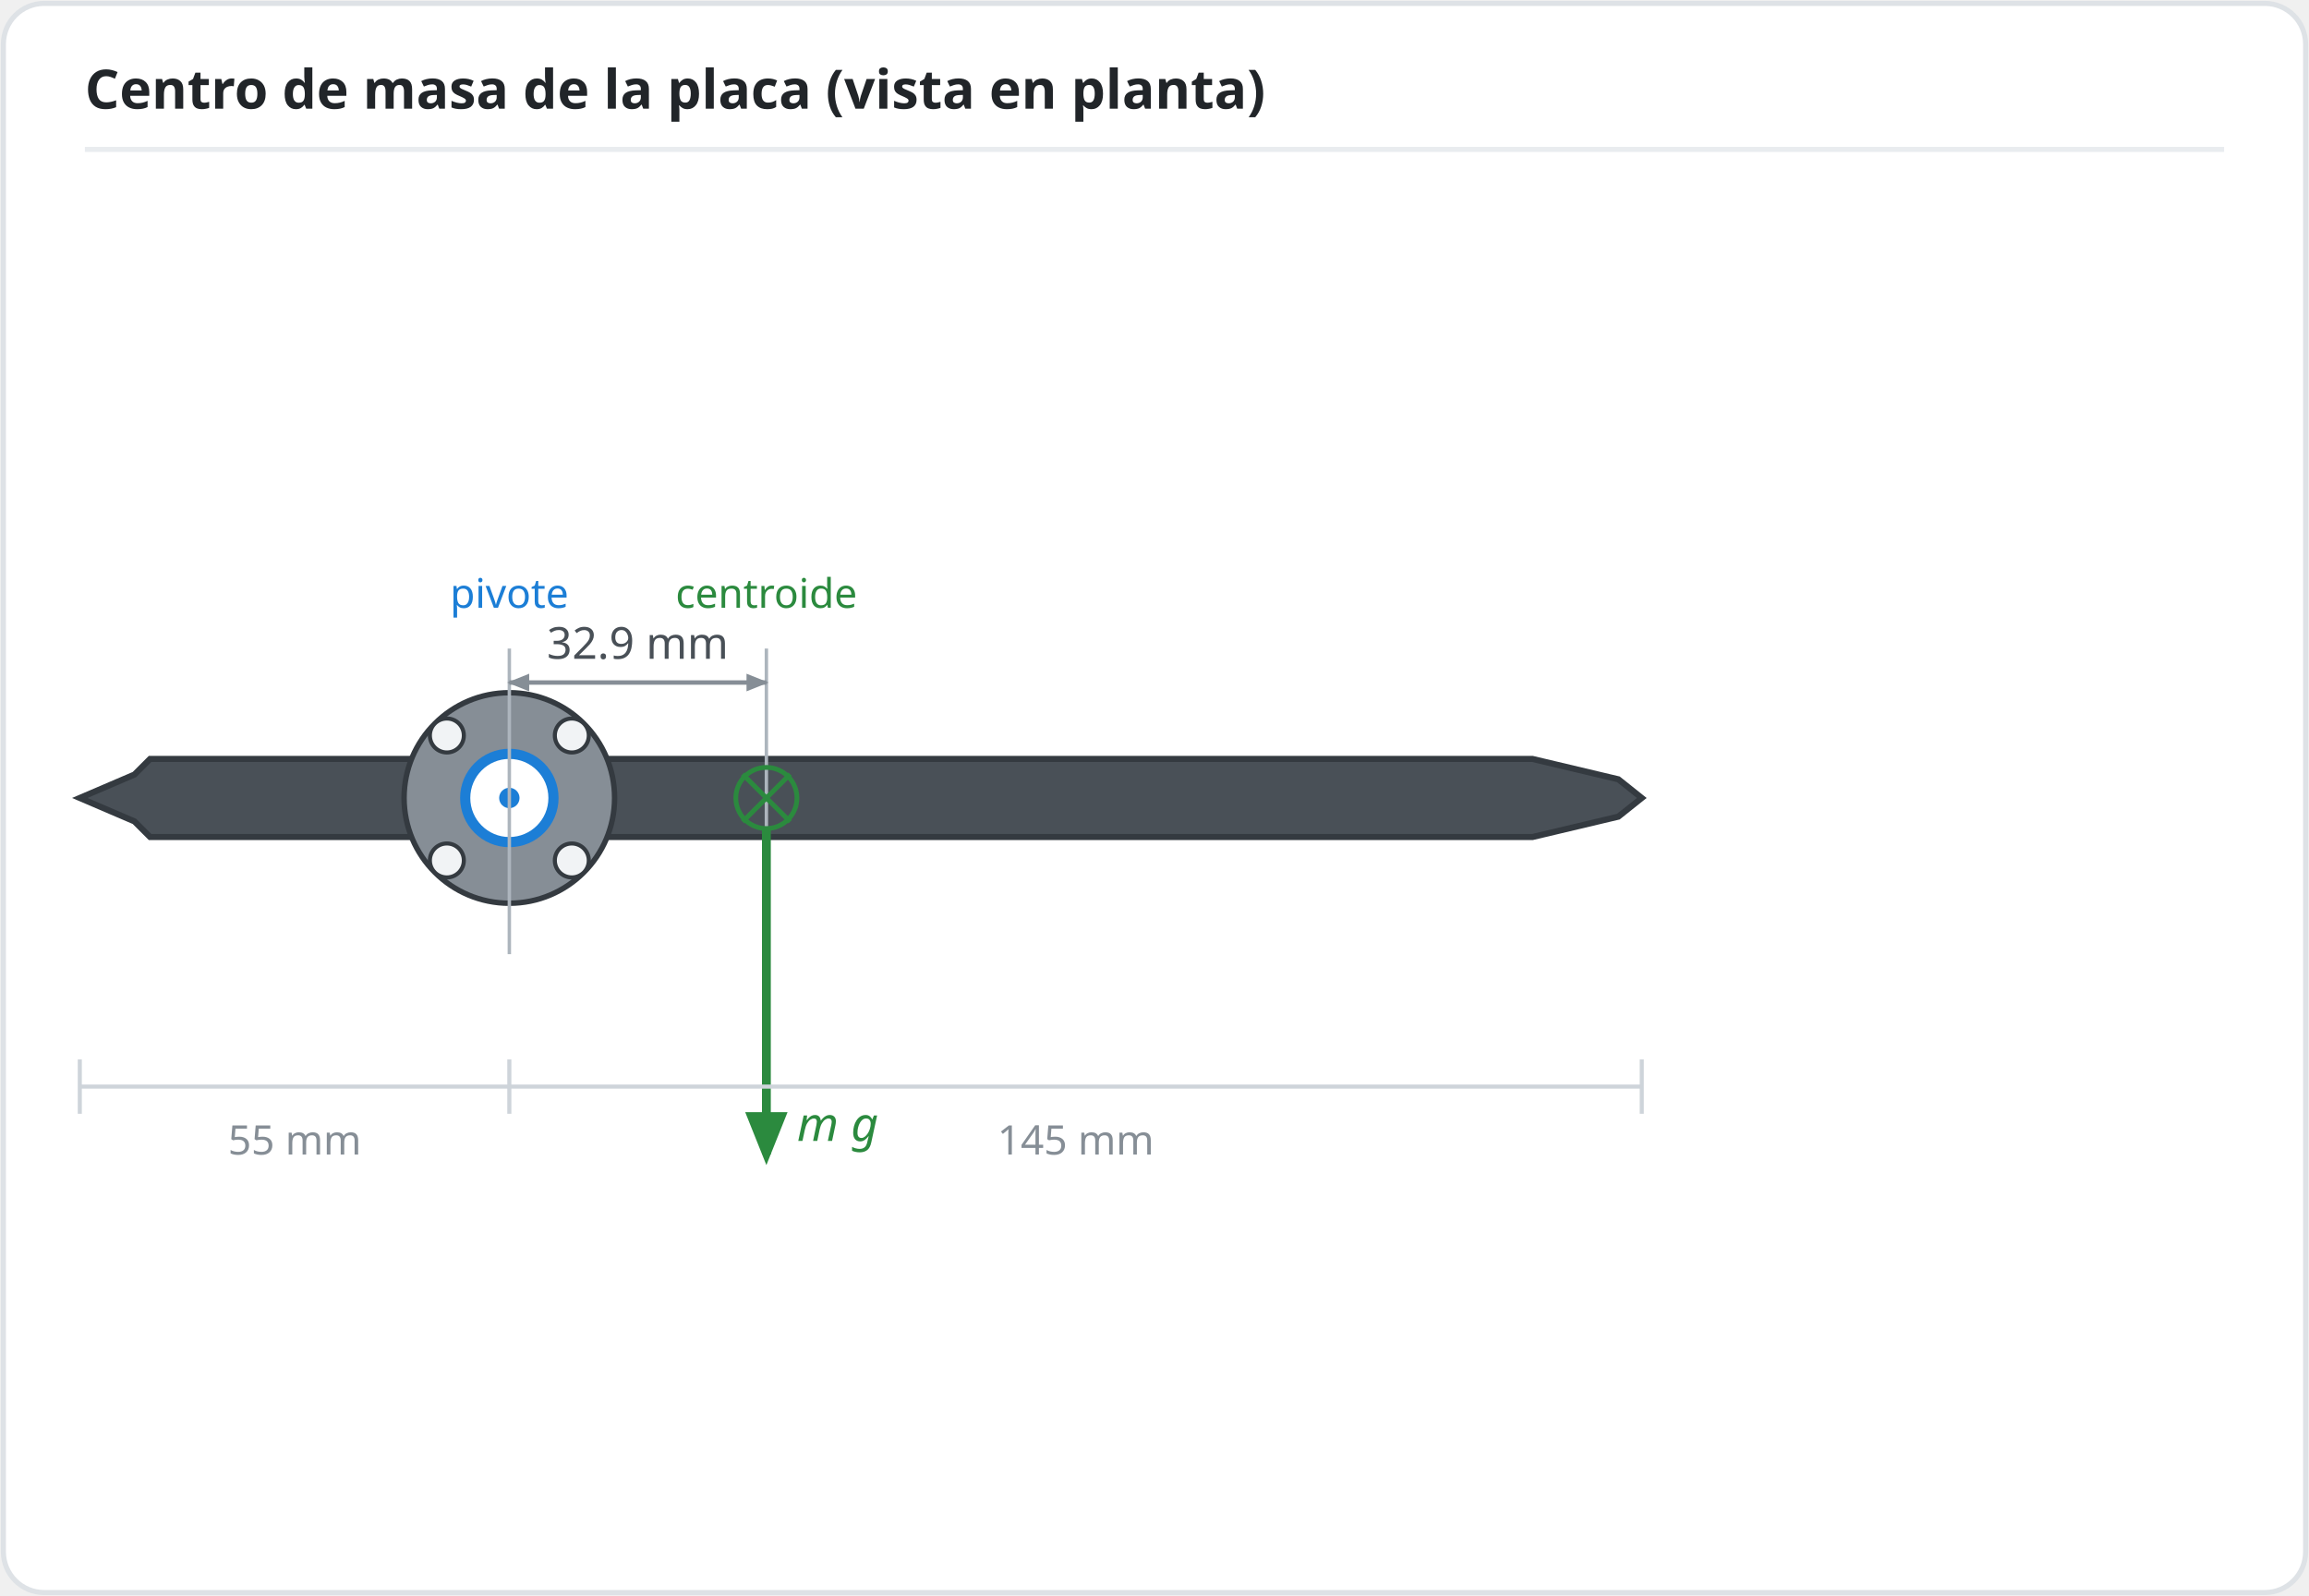
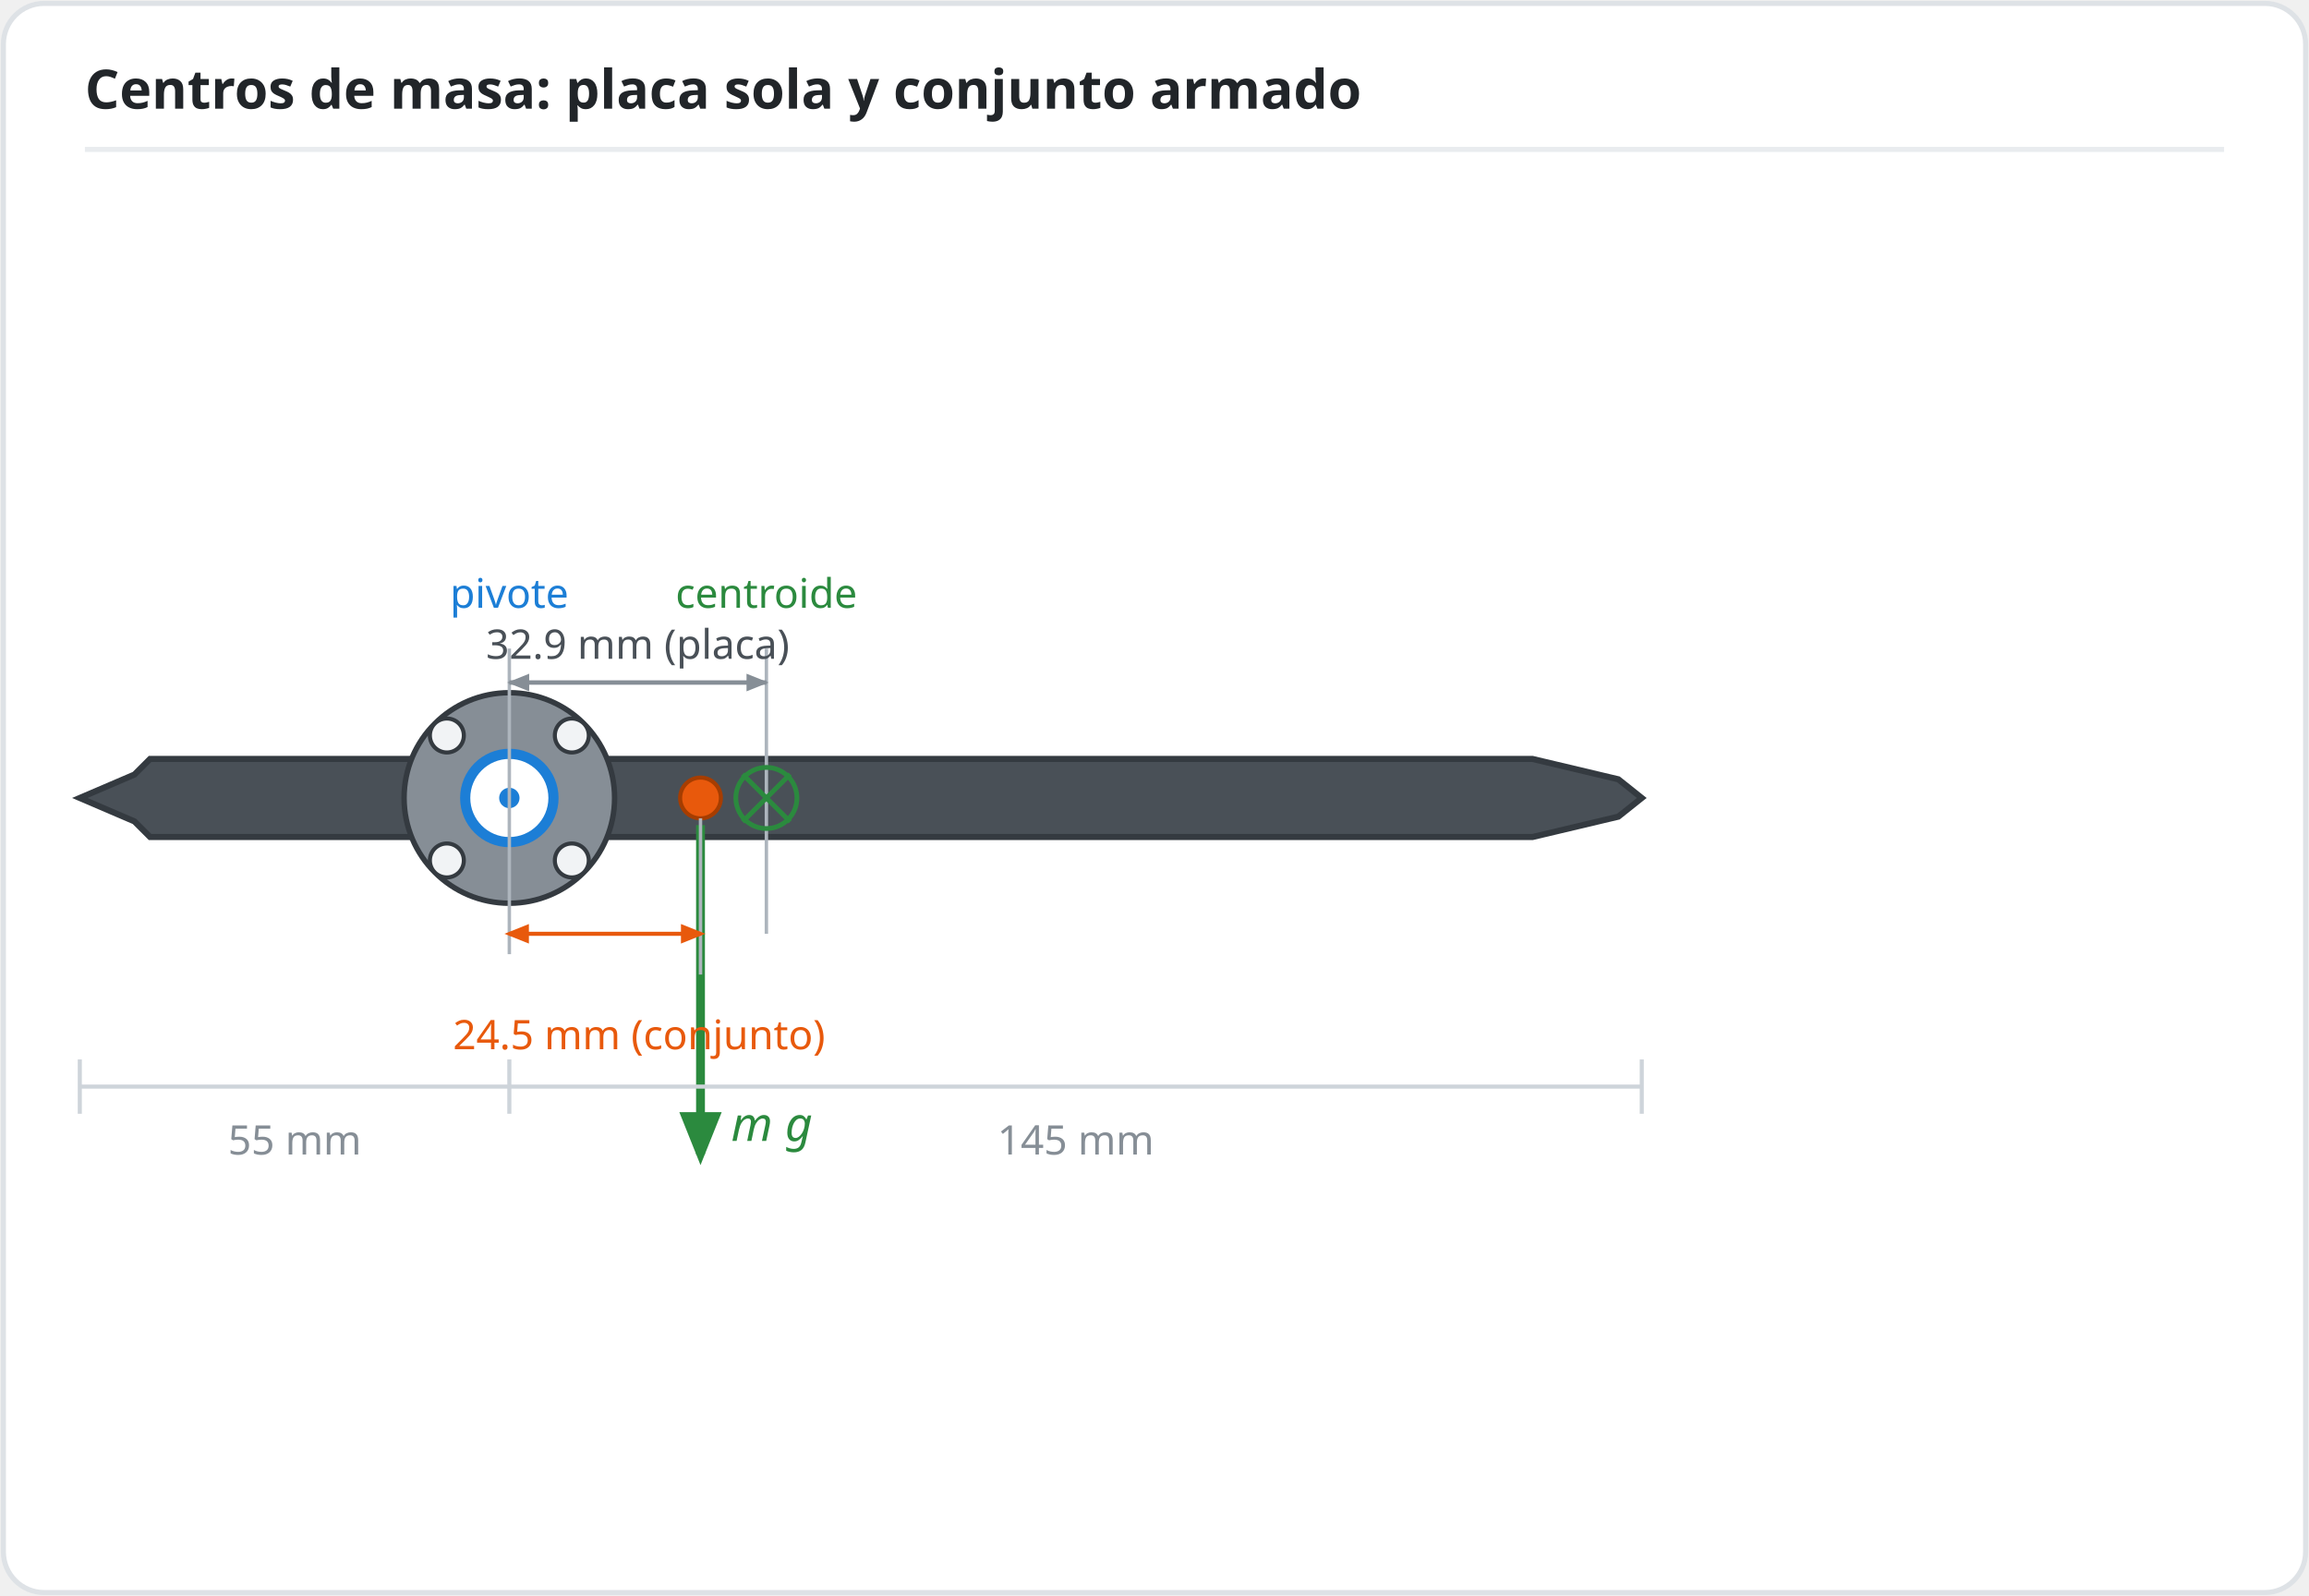
<svg xmlns="http://www.w3.org/2000/svg" viewBox="0 0 680 470" font-family="sans-serif" font-size="13">
  <defs>
    <marker id="ab" viewBox="0 0 10 10" refX="8" refY="5" markerWidth="6" markerHeight="6" orient="auto-start-reverse">
      <path d="M0,1 L10,5 L0,9 z" fill="#1c7ed6" />
    </marker>
    <marker id="ag" viewBox="0 0 10 10" refX="8" refY="5" markerWidth="6" markerHeight="6" orient="auto-start-reverse">
      <path d="M0,1 L10,5 L0,9 z" fill="#2b8a3e" />
    </marker>
    <marker id="ao" viewBox="0 0 10 10" refX="8" refY="5" markerWidth="6" markerHeight="6" orient="auto-start-reverse">
      <path d="M0,1 L10,5 L0,9 z" fill="#e8590c" />
    </marker>
    <marker id="agr" viewBox="0 0 10 10" refX="9" refY="5" markerWidth="5" markerHeight="5" orient="auto-start-reverse">
      <path d="M0,1 L10,5 L0,9 z" fill="#868e96" />
    </marker>
  </defs>
  <rect x="1" y="1" width="678" height="468" rx="12" fill="#ffffff" stroke="#dee2e6" stroke-width="1.5" />
-   <text x="25" y="32" fill="#212529" font-size="16" font-weight="bold">Centro de masa de la placa (vista en planta)</text>
+   <text x="25" y="32" fill="#212529" font-size="16" font-weight="bold">Centros de masa: placa sola y conjunto armado</text>
  <line x1="25" y1="44" x2="655" y2="44" stroke="#e9ecef" stroke-width="1.5" />
  <polygon points="23.5,235.0 39.6,228.1 44.2,223.5 451.3,223.5 476.6,229.5 483.5,235.0 476.6,240.5 451.3,246.5 44.2,246.5 39.6,241.9" fill="#495057" stroke="#343a40" stroke-width="1.8" />
  <circle cx="150.0" cy="235.0" r="31.0" fill="#868e96" stroke="#343a40" stroke-width="1.6" />
  <circle cx="168.4" cy="253.4" r="5" fill="#f1f3f5" stroke="#343a40" stroke-width="1.2" />
  <circle cx="168.4" cy="216.6" r="5" fill="#f1f3f5" stroke="#343a40" stroke-width="1.2" />
  <circle cx="131.6" cy="253.4" r="5" fill="#f1f3f5" stroke="#343a40" stroke-width="1.2" />
  <circle cx="131.6" cy="216.6" r="5" fill="#f1f3f5" stroke="#343a40" stroke-width="1.2" />
  <circle cx="150.0" cy="235.0" r="13" fill="#ffffff" stroke="#1c7ed6" stroke-width="3" />
  <circle cx="150.0" cy="235.0" r="3" fill="#1c7ed6" />
  <line x1="150.0" y1="201.0" x2="225.7" y2="201.0" stroke="#868e96" stroke-width="1" stroke-dasharray="5 4" />
  <line x1="150.0" y1="191.0" x2="150.0" y2="281.0" stroke="#adb5bd" stroke-width="1" />
  <line x1="225.7" y1="191.0" x2="225.7" y2="275.0" stroke="#adb5bd" stroke-width="1" />
  <g stroke="#2b8a3e" stroke-width="1.4">
    <line x1="218.7" y1="228.0" x2="232.7" y2="242.0" />
    <line x1="218.7" y1="242.0" x2="232.7" y2="228.0" />
  </g>
  <circle cx="225.7" cy="235.0" r="9" fill="none" stroke="#2b8a3e" stroke-width="1.4" />
-   <line x1="225.7" y1="244.0" x2="225.7" y2="340.0" stroke="#2b8a3e" stroke-width="2.6" marker-end="url(#ag)" />
-   <text x="234.7" y="336.0" fill="#2b8a3e" font-size="14" font-style="italic">m g</text>
+   <line x1="206.3" y1="243.0" x2="206.3" y2="340.0" stroke="#2b8a3e" stroke-width="2.6" marker-end="url(#ag)" />
+   <text x="215.3" y="336.0" fill="#2b8a3e" font-size="14" font-style="italic">m g</text>
  <g stroke="#868e96" stroke-width="1.3">
    <line x1="150.0" y1="201.0" x2="225.7" y2="201.0" marker-start="url(#agr)" marker-end="url(#agr)" />
  </g>
-   <text x="187.8" y="194.0" fill="#495057" font-size="13" text-anchor="middle">32.9 mm</text>
+   <text x="187.8" y="194.0" fill="#495057" font-size="12" text-anchor="middle">32.9 mm (placa)</text>
+   <circle cx="206.3" cy="235.0" r="6" fill="#e8590c" stroke="#a63d00" stroke-width="1.2" />
+   <line x1="206.3" y1="241.0" x2="206.3" y2="287.0" stroke="#adb5bd" stroke-width="1" />
+   <g stroke="#e8590c" stroke-width="1.2">
+     <line x1="150.0" y1="275.0" x2="206.3" y2="275.0" marker-start="url(#ao)" marker-end="url(#ao)" />
+   </g>
+   <text x="188.2" y="309.0" fill="#e8590c" font-size="12" text-anchor="middle">24.5 mm (conjunto)</text>
  <g stroke="#ced4da" stroke-width="1.2">
    <line x1="23.5" y1="320.0" x2="483.5" y2="320.0" />
    <line x1="23.5" y1="312.0" x2="23.5" y2="328.0" />
    <line x1="483.5" y1="312.0" x2="483.5" y2="328.0" />
    <line x1="150.0" y1="312.0" x2="150.0" y2="328.0" />
  </g>
  <text x="86.8" y="340.0" fill="#868e96" font-size="12" text-anchor="middle">55 mm</text>
  <text x="316.8" y="340.0" fill="#868e96" font-size="12" text-anchor="middle">145 mm</text>
  <text x="150.0" y="179.0" fill="#1c7ed6" font-size="12" text-anchor="middle">pivote</text>
  <text x="225.7" y="179.0" fill="#2b8a3e" font-size="12" text-anchor="middle">centroide</text>
</svg>
